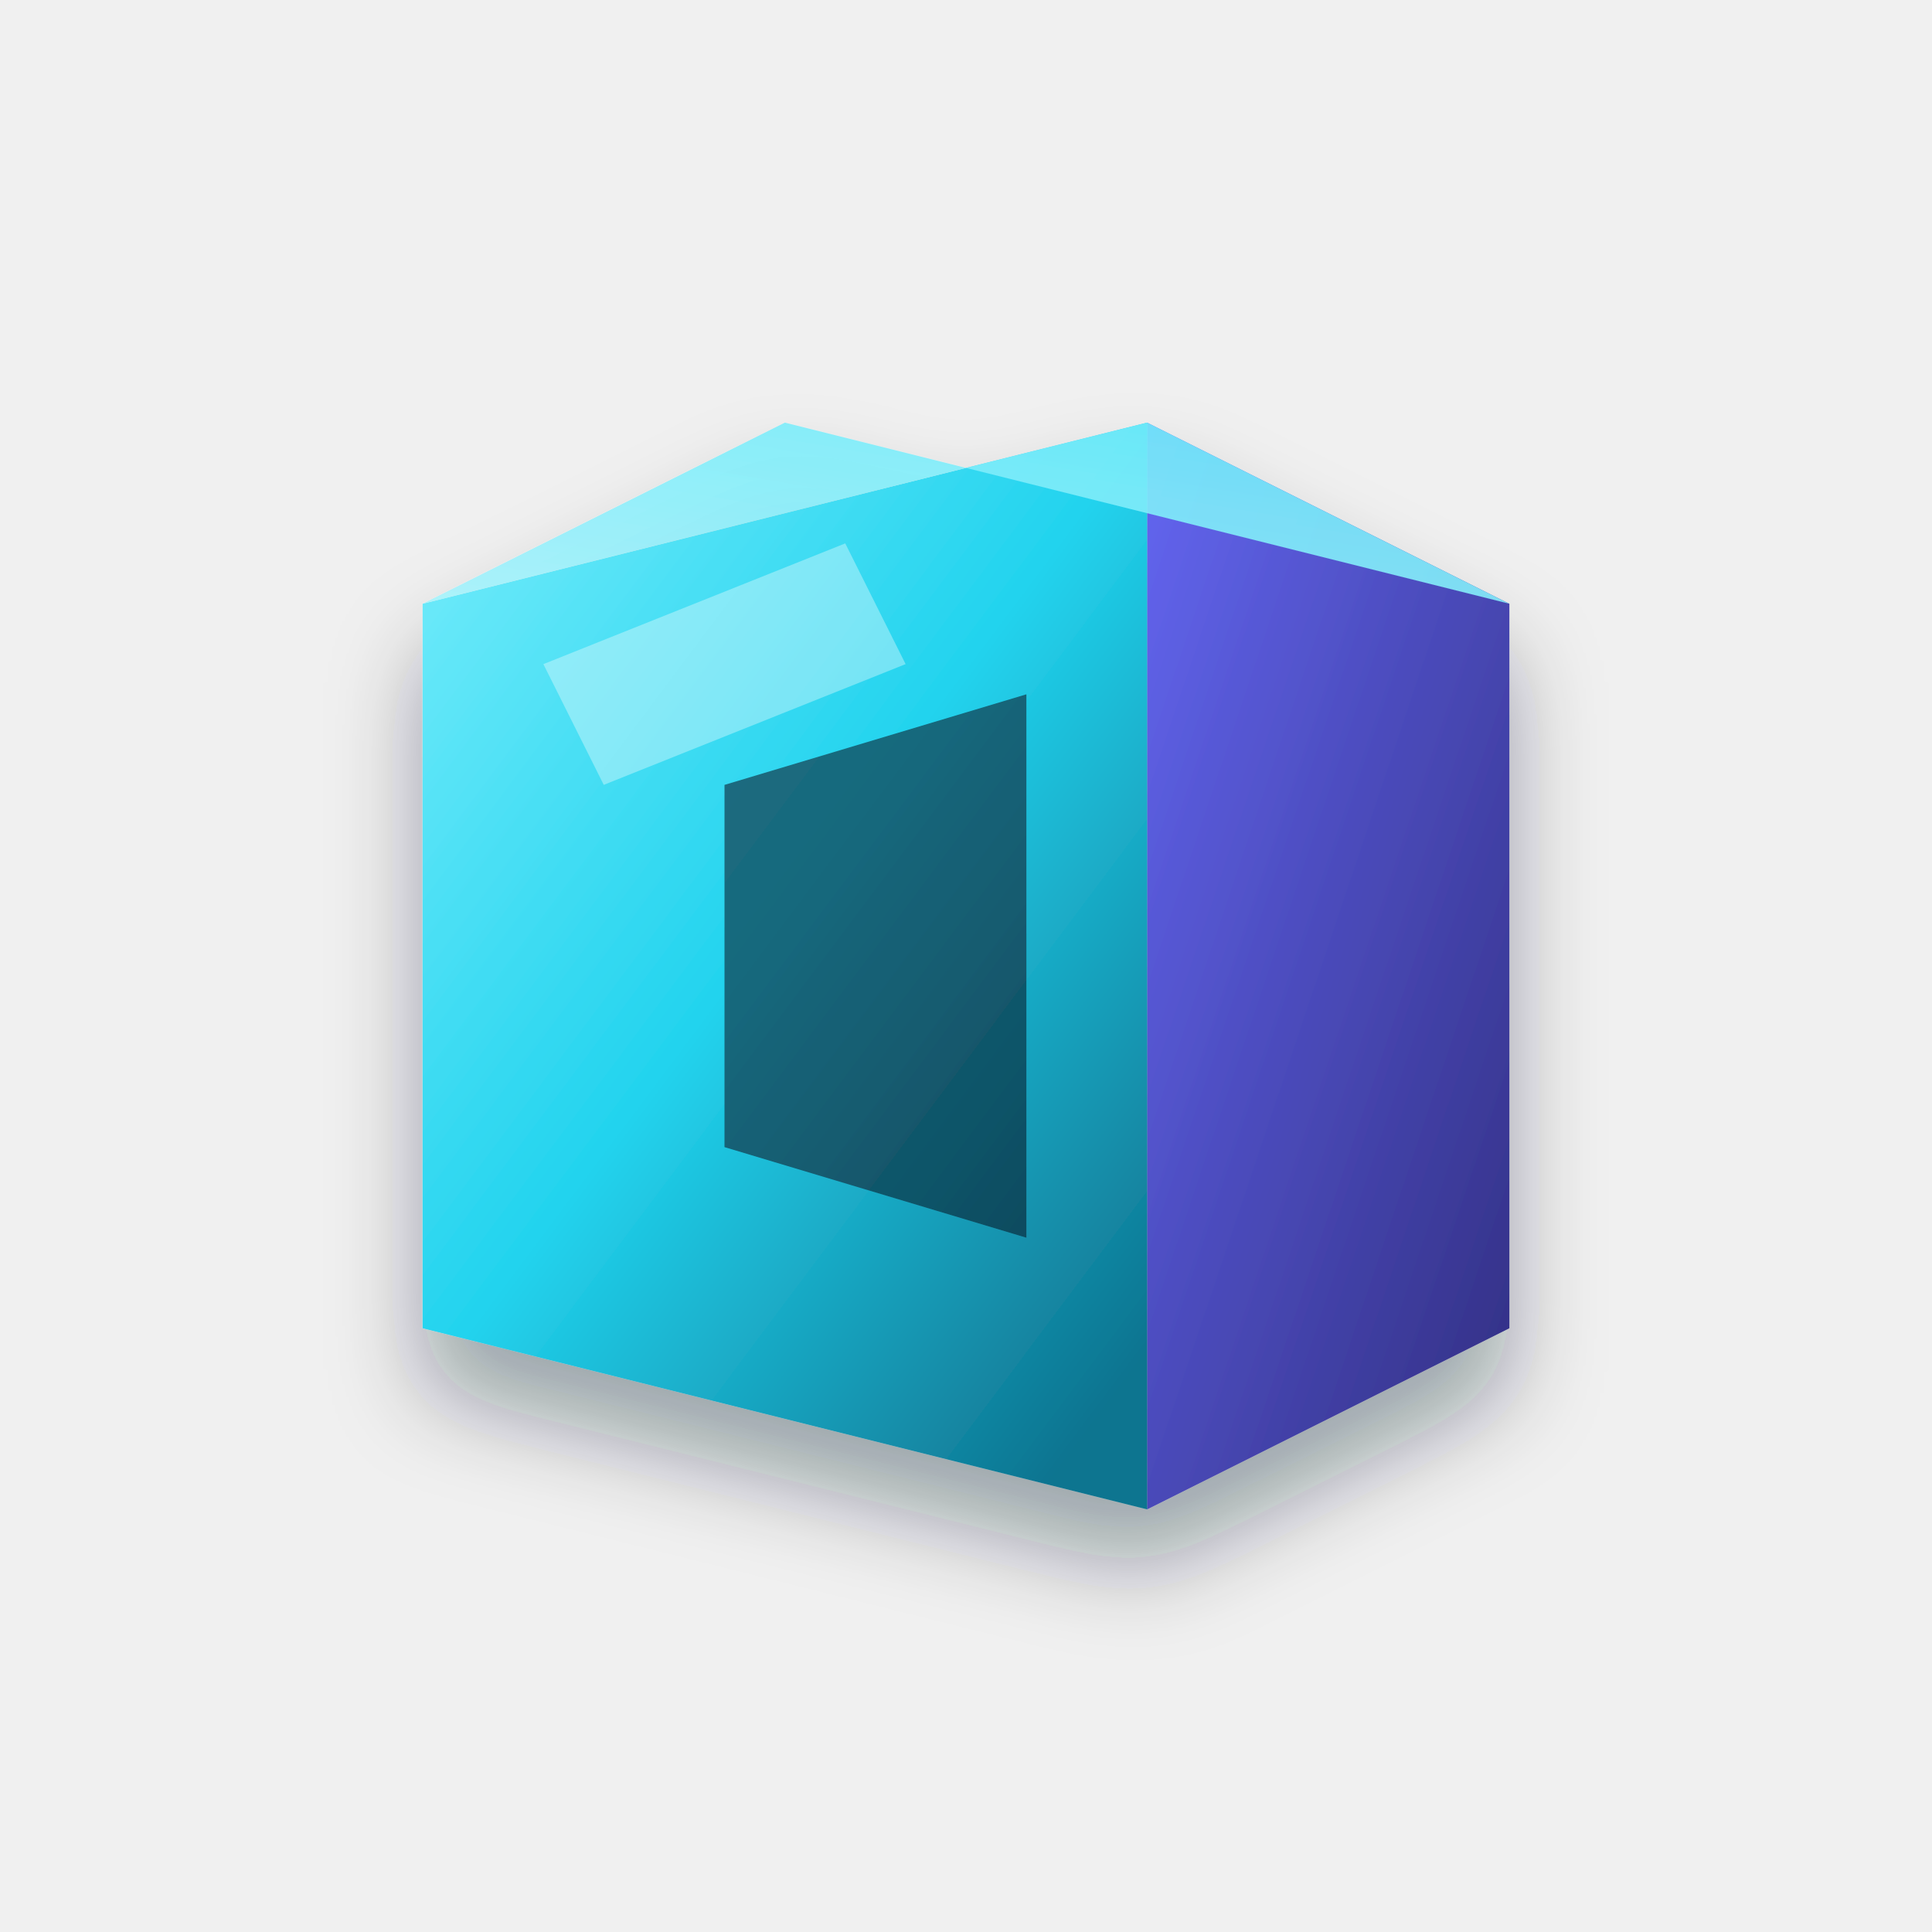
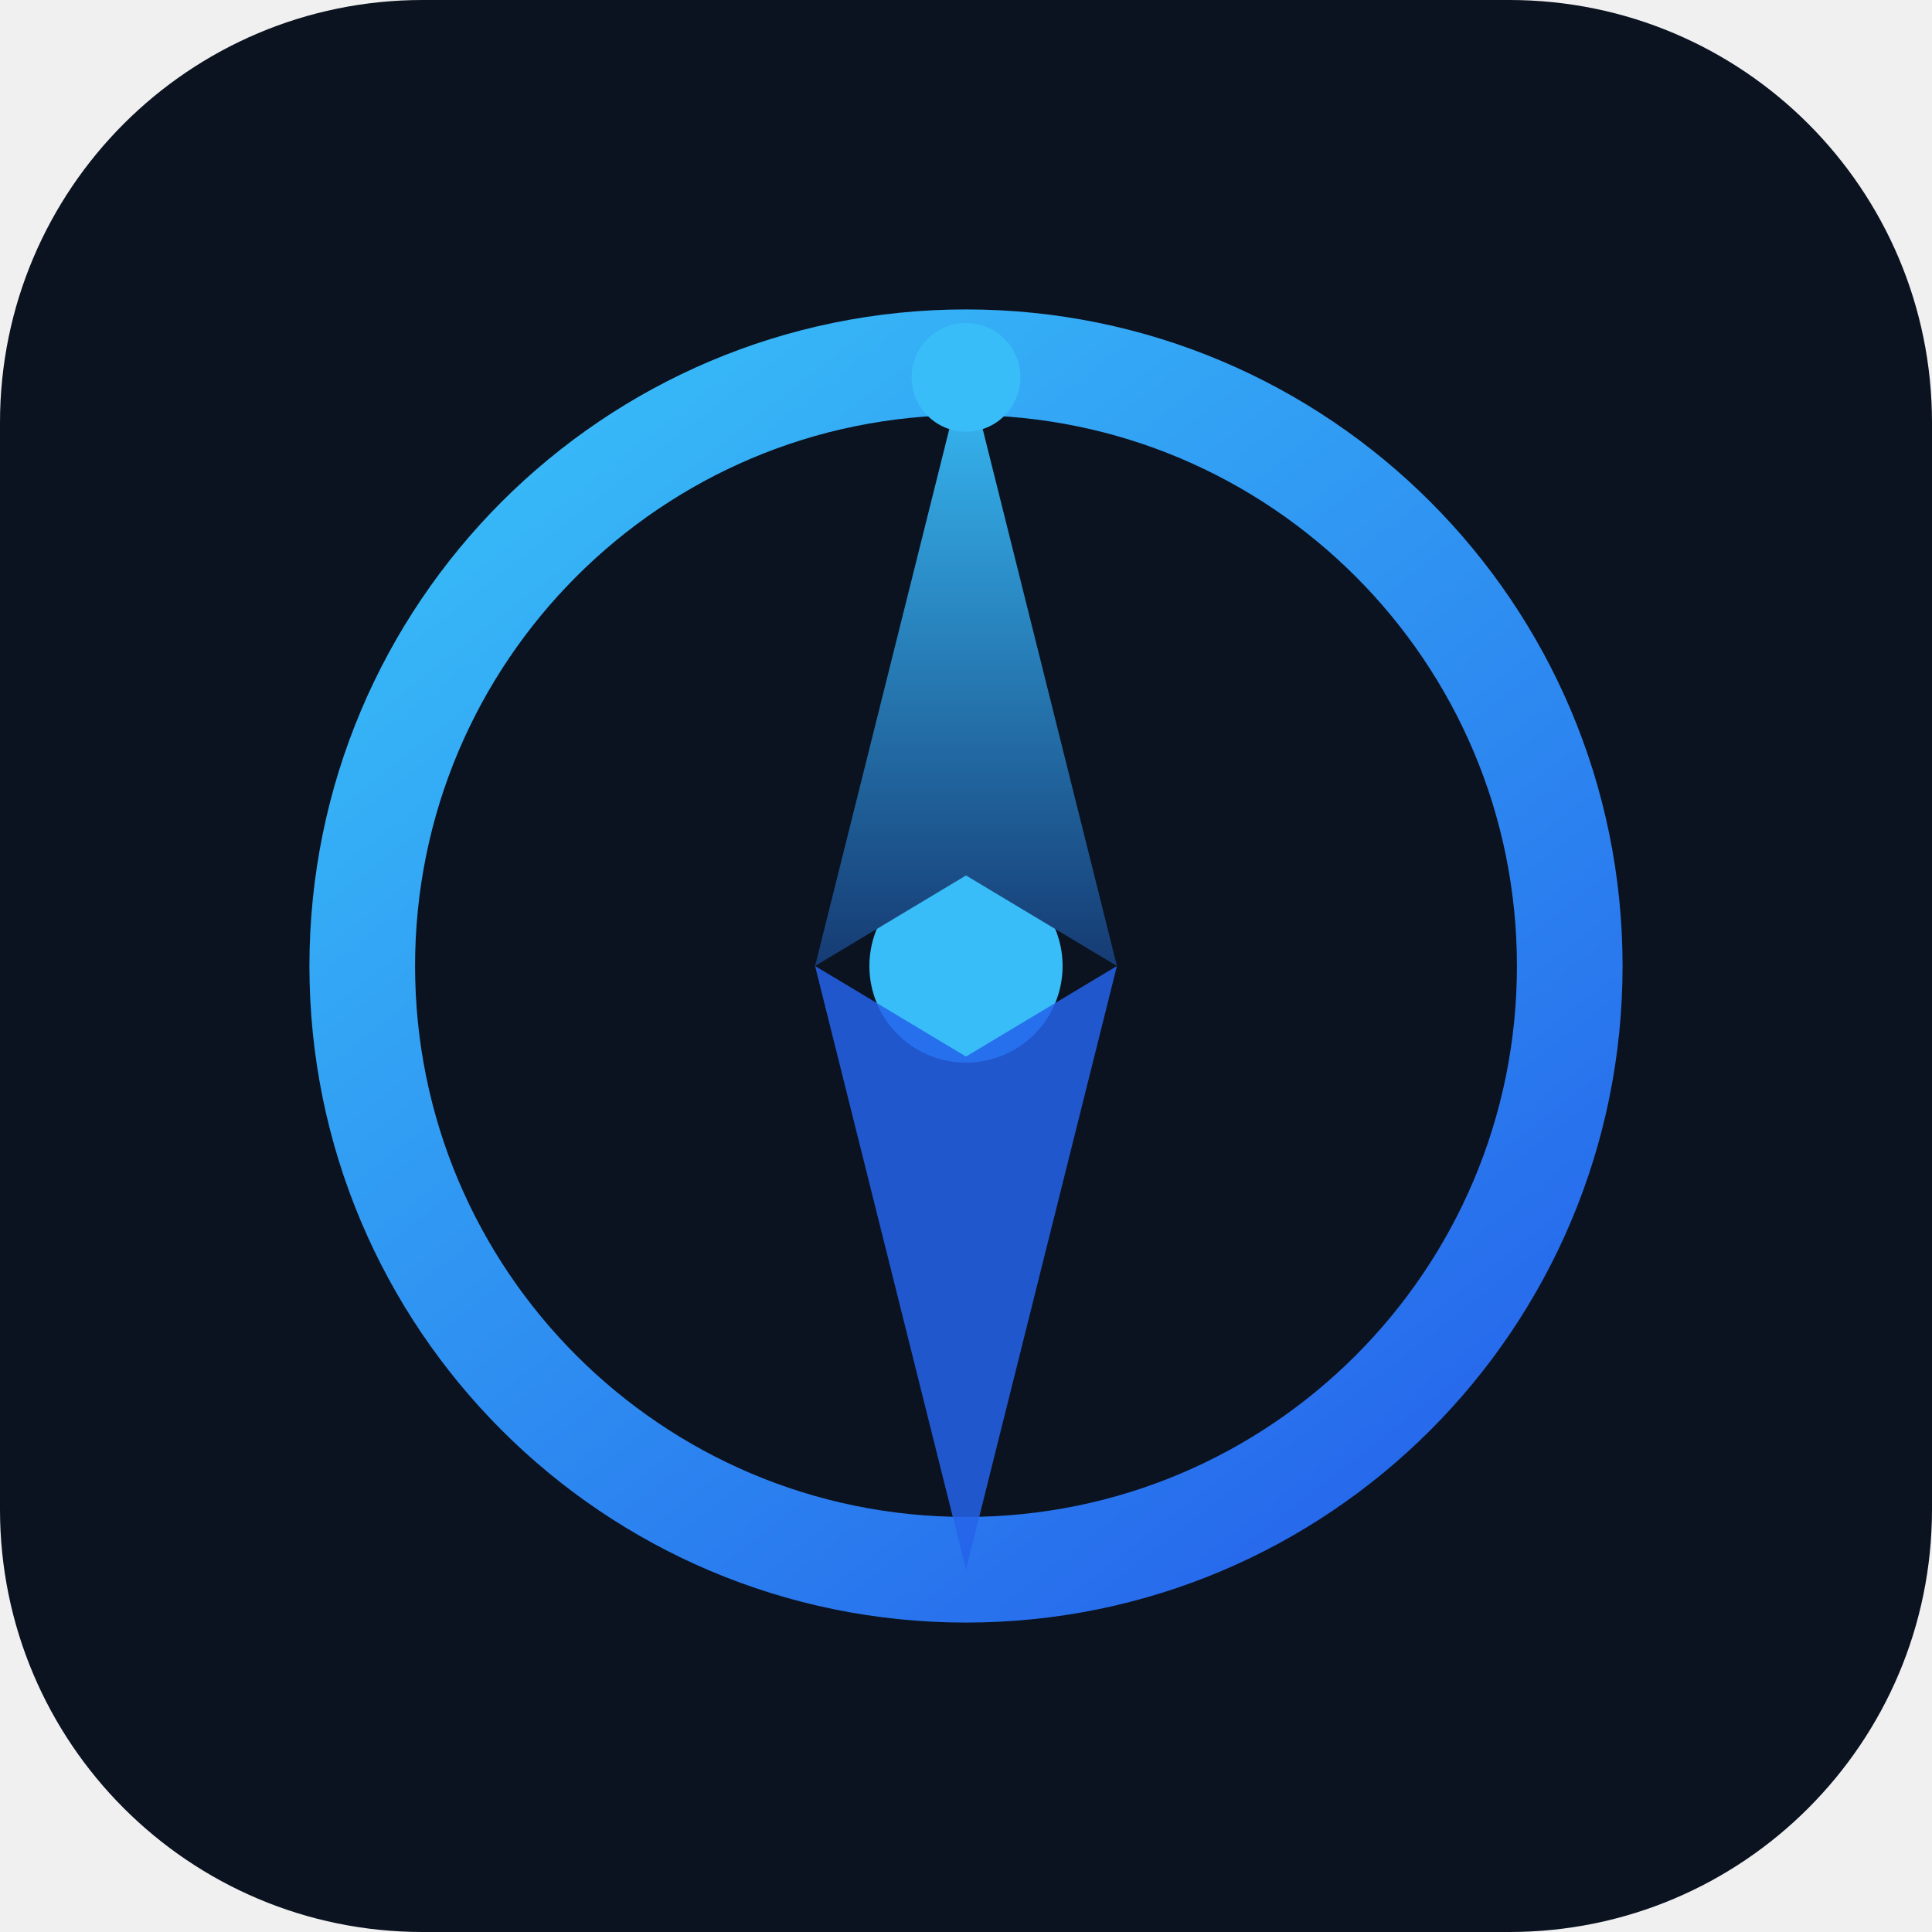
- <svg xmlns="http://www.w3.org/2000/svg" viewBox="0 0 64 64" role="img" aria-label="Clarify AI">
+ <svg xmlns="http://www.w3.org/2000/svg" viewBox="0 0 64 64" role="img" aria-label="Career Pilot">
  <defs>
-     <linearGradient id="face" x1="12%" y1="8%" x2="90%" y2="95%">
-       <stop offset="0%" stop-color="#67e8f9" />
-       <stop offset="45%" stop-color="#22d3ee" />
-       <stop offset="100%" stop-color="#0e7490" />
+     <linearGradient id="cp-ring" x1="12%" y1="0%" x2="90%" y2="100%">
+       <stop offset="0%" stop-color="#38BDF8" />
+       <stop offset="100%" stop-color="#2563EB" />
    </linearGradient>
-     <linearGradient id="side" x1="0%" y1="0%" x2="100%" y2="100%">
-       <stop offset="0%" stop-color="#6366f1" />
-       <stop offset="100%" stop-color="#312e81" />
+     <linearGradient id="cp-needle" x1="50%" y1="0%" x2="50%" y2="100%">
+       <stop offset="0%" stop-color="#38BDF8" />
+       <stop offset="100%" stop-color="#163B73" />
    </linearGradient>
-     <linearGradient id="top" x1="0%" y1="100%" x2="100%" y2="0%">
-       <stop offset="0%" stop-color="#a5f3fc" />
-       <stop offset="100%" stop-color="#67e8f9" />
-     </linearGradient>
-     <filter id="soft" x="-20%" y="-20%" width="140%" height="140%">
-       <feDropShadow dx="0" dy="2" stdDeviation="1.5" flood-color="#0f172a" flood-opacity="0.35" />
-     </filter>
  </defs>
-   <g filter="url(#soft)">
-     <path fill="url(#side)" d="M38 14 L50 20 L50 44 L38 50 Z" />
-     <path fill="url(#face)" d="M14 20 L38 14 L38 50 L14 44 Z" />
-     <path fill="url(#top)" opacity="0.9" d="M14 20 L26 14 L50 20 L38 14 Z" />
-     <path fill="#0b1220" opacity="0.55" d="M24 26 L34 23 L34 41 L24 38 Z" />
-     <path fill="#ffffff" opacity="0.35" d="M18 22 L28 18 L30 22 L20 26 Z" />
-   </g>
+   <rect width="64" height="64" rx="14" fill="#0B1220" />
+   <circle cx="32" cy="32" r="20" fill="none" stroke="url(#cp-ring)" stroke-width="3.5" />
+   <circle cx="32" cy="32" r="3.2" fill="#38BDF8" />
+   <path fill="url(#cp-needle)" d="M32 12 L37 32 L32 29 L27 32 Z" />
+   <path fill="#2563EB" opacity="0.85" d="M32 52 L27 32 L32 35 L37 32 Z" />
+   <circle cx="32" cy="12.5" r="1.8" fill="#38BDF8" />
</svg>
